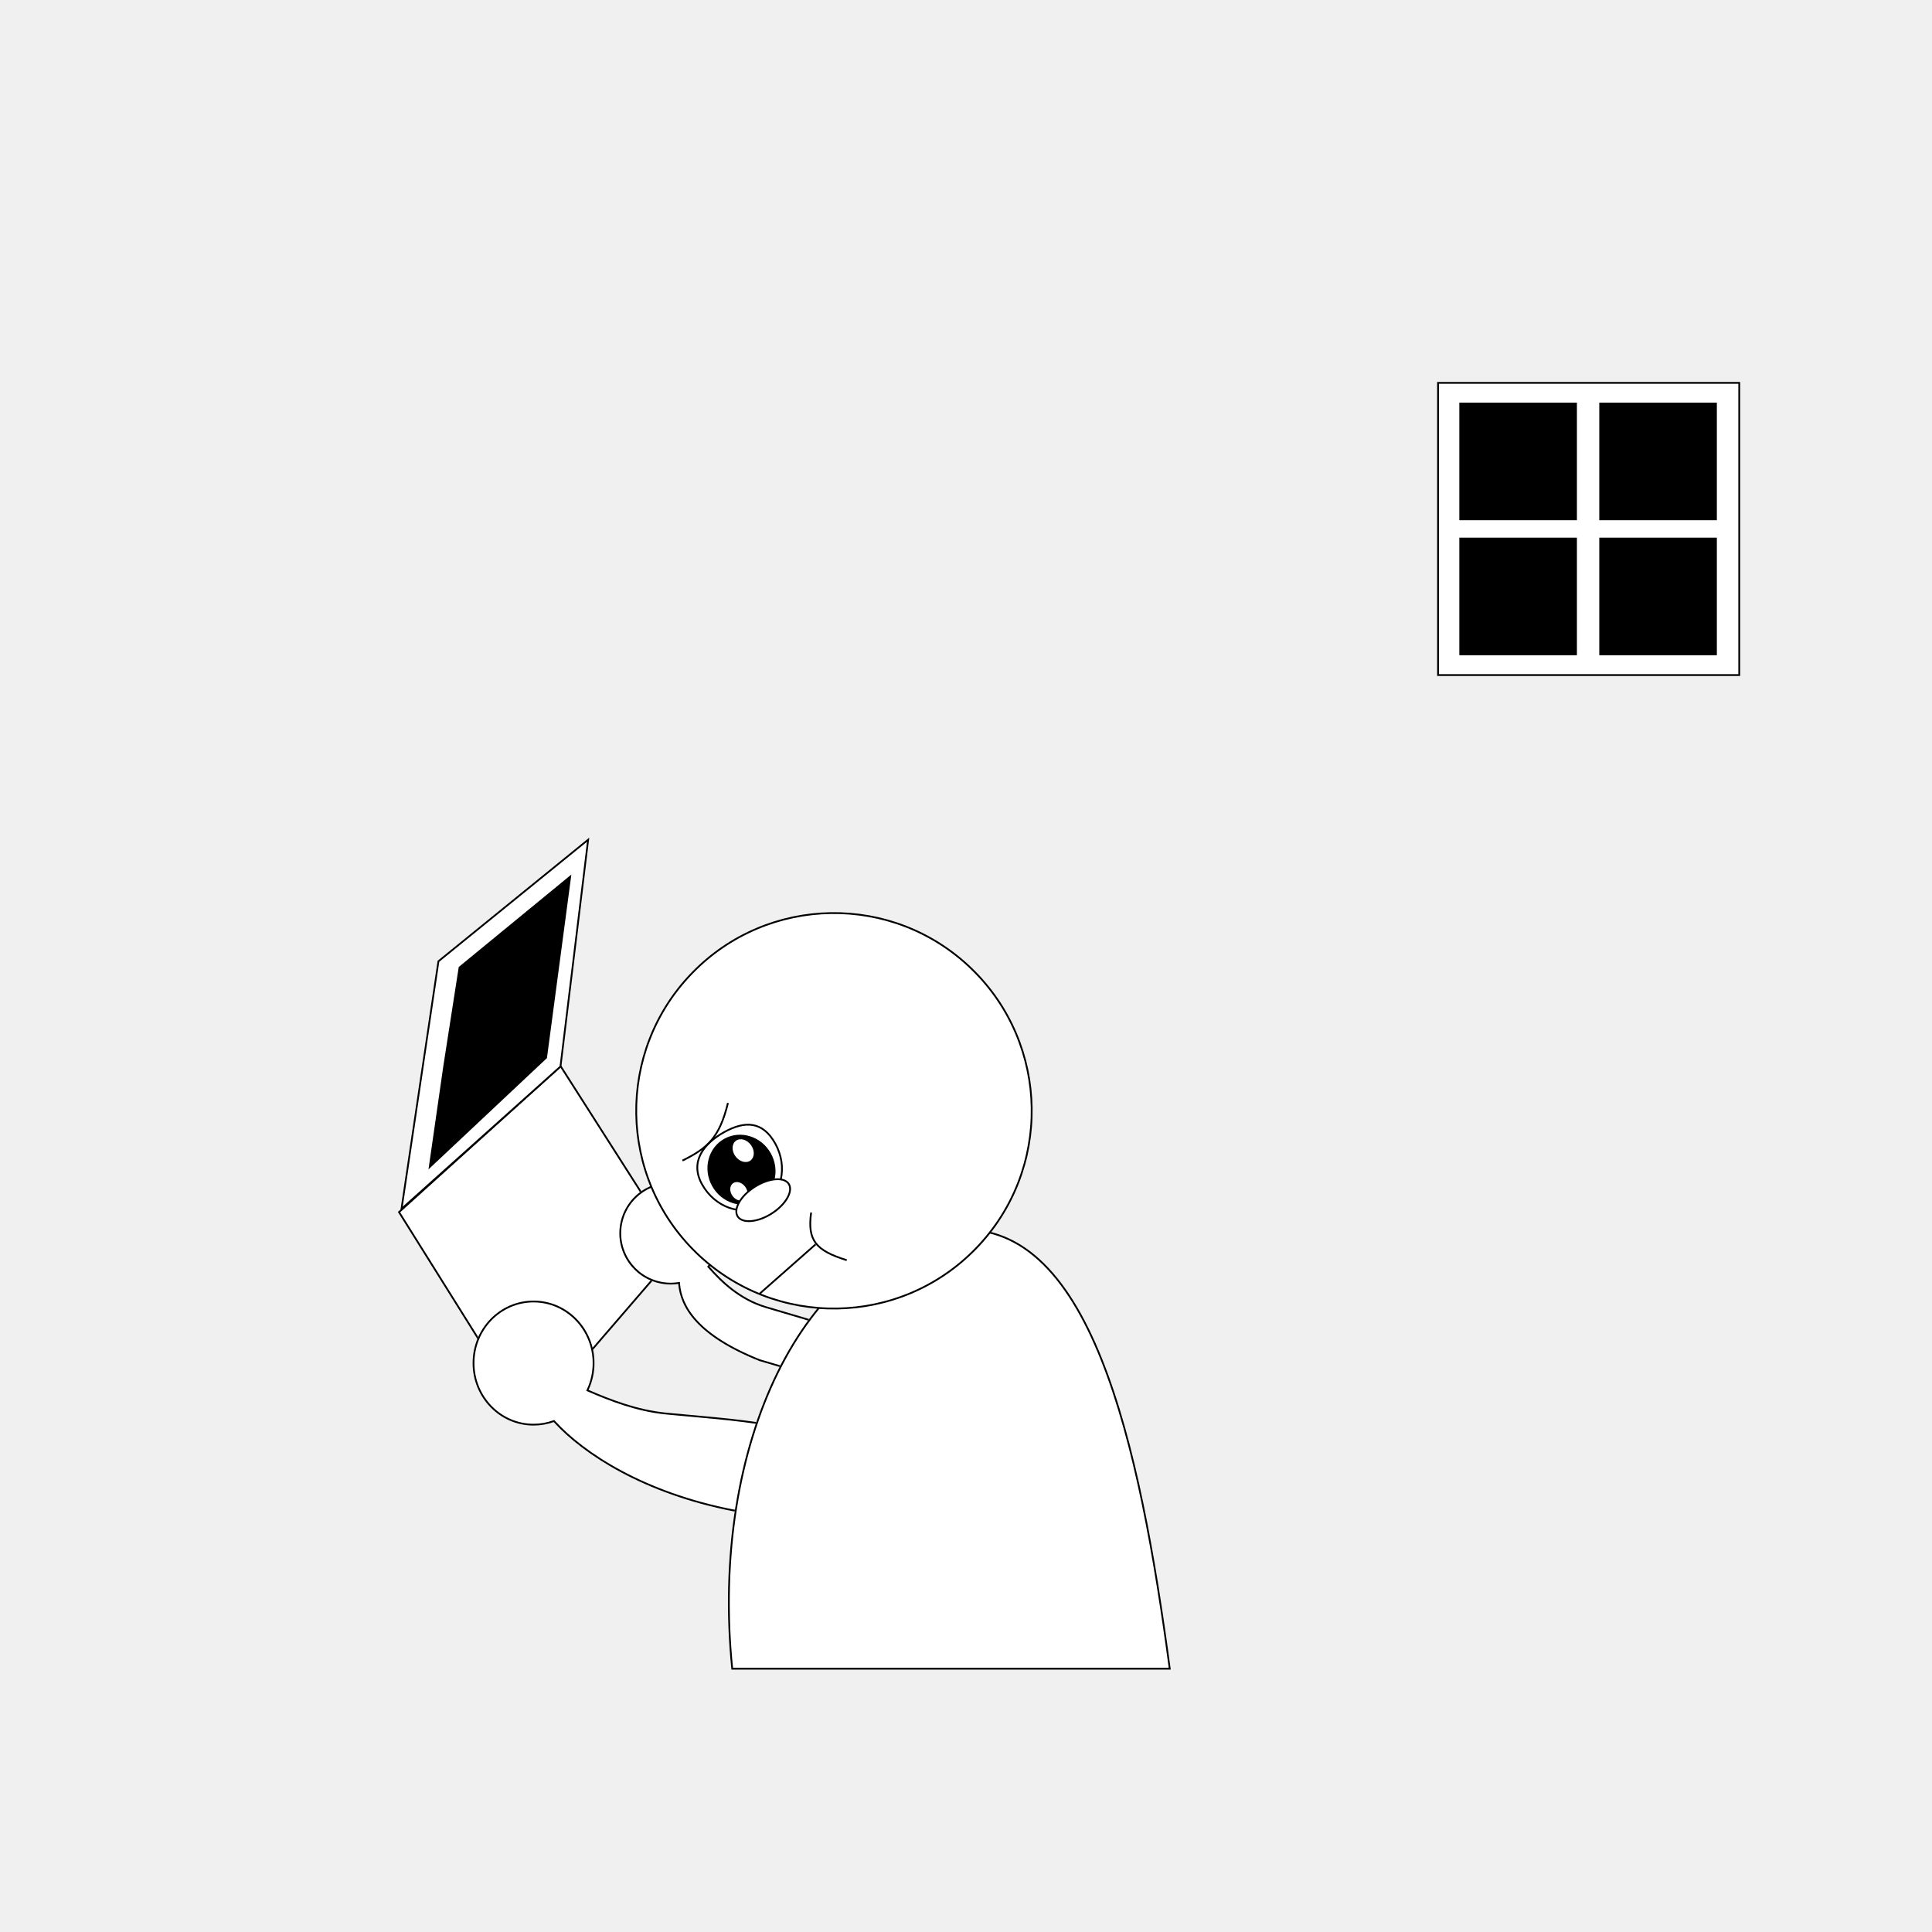
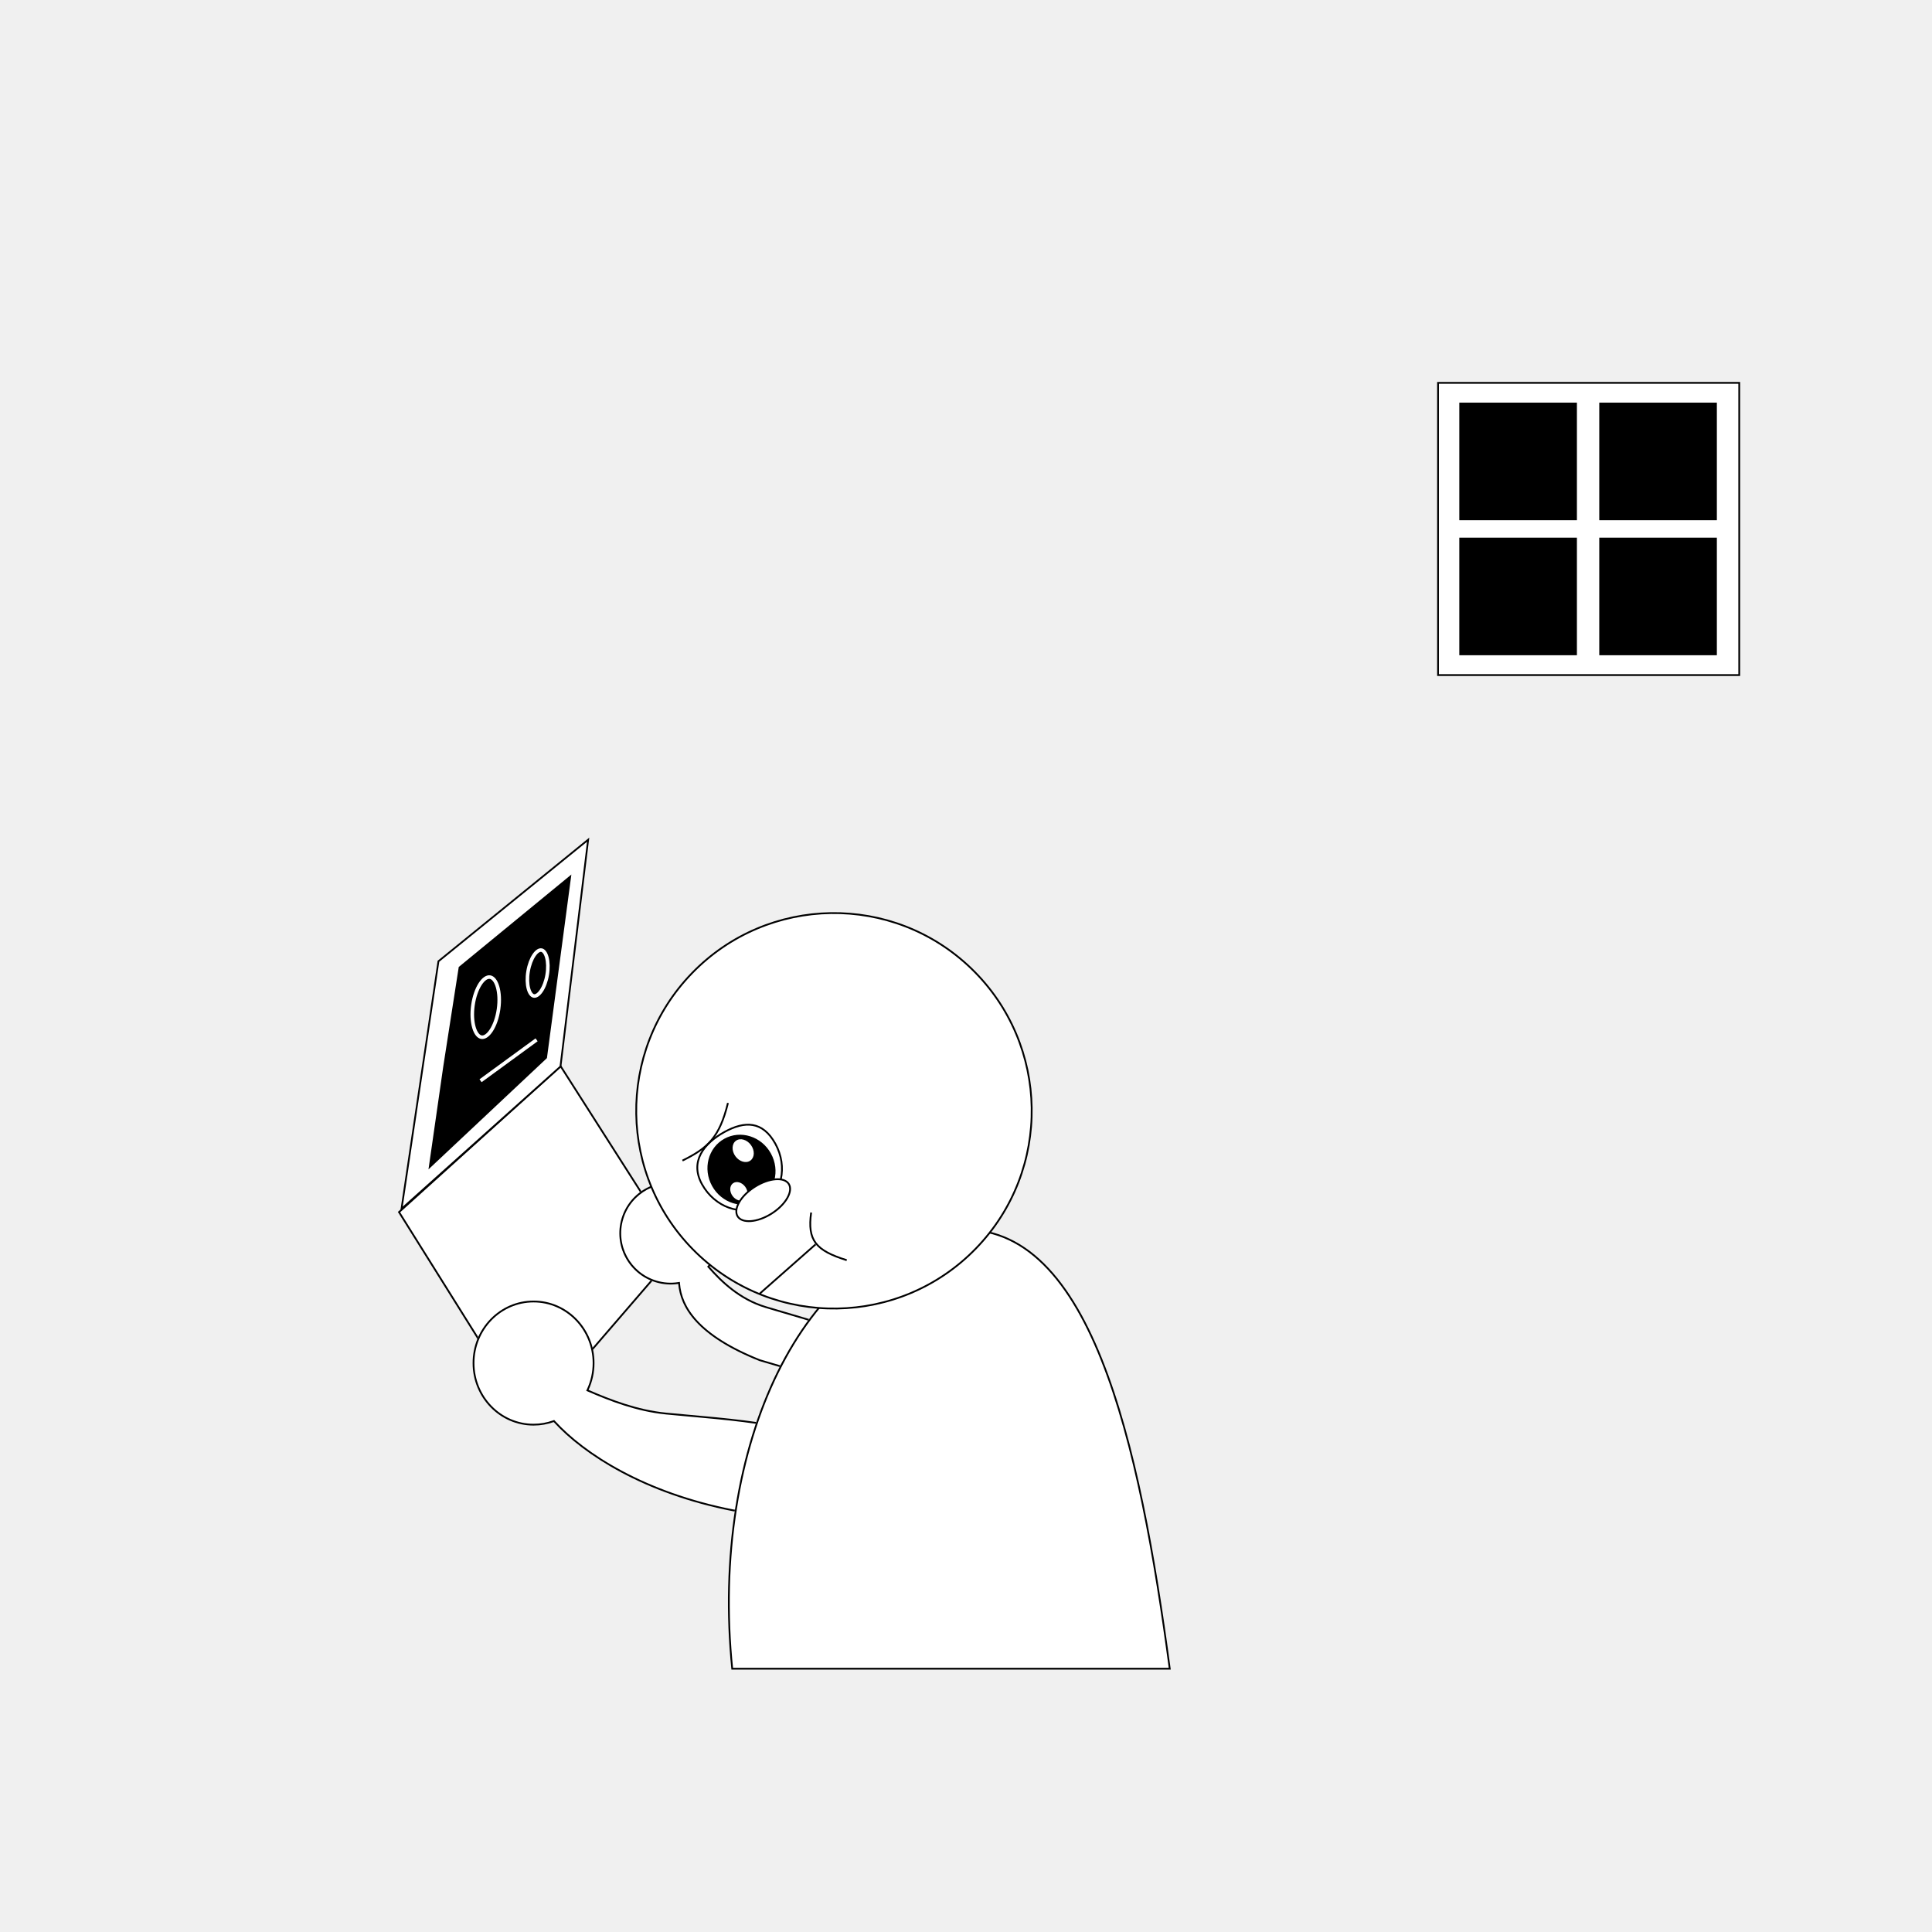
<svg xmlns="http://www.w3.org/2000/svg" width="1081" height="1081" viewBox="0 0 1081 1081" fill="none">
  <path d="M296.6 795.368L223.26 678.194L313.706 596.601L379.321 699.431L296.6 795.368Z" fill="white" stroke="black" />
  <mask id="path-2-inside-1" fill="white">
    <path fill-rule="evenodd" clip-rule="evenodd" d="M396.987 708.715C399.514 705.777 401.482 702.276 402.676 698.328C407.259 683.17 398.688 667.167 383.53 662.583C368.372 657.999 352.368 666.571 347.785 681.729C343.201 696.887 351.773 712.89 366.93 717.474C371.138 718.746 375.411 719.005 379.486 718.391C380.583 731.423 389.844 747.526 424.902 761.531C455.759 770.862 463.196 771.786 466.628 760.436C516.4 756.601 468.507 742.579 438.044 733.661C434.56 732.641 431.305 731.688 428.449 730.824C414.157 726.502 404.055 716.78 396.987 708.715Z" />
  </mask>
  <path fill-rule="evenodd" clip-rule="evenodd" d="M396.987 708.715C399.514 705.777 401.482 702.276 402.676 698.328C407.259 683.17 398.688 667.167 383.53 662.583C368.372 657.999 352.368 666.571 347.785 681.729C343.201 696.887 351.773 712.89 366.93 717.474C371.138 718.746 375.411 719.005 379.486 718.391C380.583 731.423 389.844 747.526 424.902 761.531C455.759 770.862 463.196 771.786 466.628 760.436C516.4 756.601 468.507 742.579 438.044 733.661C434.56 732.641 431.305 731.688 428.449 730.824C414.157 726.502 404.055 716.78 396.987 708.715Z" fill="white" />
-   <path d="M396.987 708.715L396.229 708.063L395.663 708.721L396.235 709.374L396.987 708.715ZM379.486 718.391L380.483 718.307L380.393 717.243L379.337 717.402L379.486 718.391ZM424.902 761.531L424.531 762.459L424.571 762.475L424.612 762.488L424.902 761.531ZM466.628 760.436L466.551 759.439L465.869 759.492L465.671 760.147L466.628 760.436ZM438.044 733.661L438.325 732.701L438.325 732.701L438.044 733.661ZM401.718 698.039C400.566 701.85 398.666 705.228 396.229 708.063L397.746 709.367C400.361 706.325 402.398 702.701 403.633 698.618L401.718 698.039ZM383.24 663.54C397.869 667.964 406.142 683.41 401.718 698.039L403.633 698.618C408.377 682.931 399.506 666.369 383.819 661.626L383.24 663.54ZM348.742 682.018C353.166 667.389 368.611 659.116 383.24 663.54L383.819 661.626C368.133 656.882 351.571 665.753 346.827 681.439L348.742 682.018ZM367.22 716.517C352.591 712.093 344.318 696.647 348.742 682.018L346.827 681.439C342.084 697.126 350.955 713.688 366.641 718.431L367.22 716.517ZM379.337 717.402C375.405 717.995 371.282 717.745 367.22 716.517L366.641 718.431C370.994 719.747 375.416 720.016 379.635 719.38L379.337 717.402ZM425.273 760.602C390.396 746.67 381.535 730.809 380.483 718.307L378.49 718.475C379.631 732.038 389.292 748.383 424.531 762.459L425.273 760.602ZM465.671 760.147C464.837 762.902 463.806 764.753 462.365 765.935C460.941 767.103 458.98 767.729 456.046 767.739C453.096 767.749 449.26 767.137 444.19 765.92C439.131 764.706 432.905 762.906 425.191 760.574L424.612 762.488C432.328 764.821 438.603 766.636 443.723 767.865C448.834 769.091 452.858 769.75 456.053 769.739C459.264 769.728 461.734 769.04 463.634 767.481C465.518 765.935 466.702 763.645 467.585 760.726L465.671 760.147ZM437.763 734.62C445.382 736.851 454.071 739.395 462.049 742.018C470.043 744.645 477.257 747.332 481.954 749.837C484.327 751.103 485.927 752.257 486.701 753.247C487.079 753.73 487.188 754.084 487.189 754.326C487.19 754.54 487.108 754.818 486.743 755.175C485.945 755.958 484.103 756.81 480.719 757.575C477.392 758.328 472.751 758.962 466.551 759.439L466.705 761.433C472.948 760.952 477.698 760.309 481.16 759.526C484.565 758.756 486.909 757.813 488.143 756.603C488.796 755.963 489.192 755.195 489.189 754.32C489.186 753.474 488.81 752.697 488.277 752.015C487.227 750.673 485.302 749.356 482.895 748.073C478.032 745.478 470.672 742.747 462.673 740.118C454.659 737.483 445.937 734.93 438.325 732.701L437.763 734.62ZM428.16 731.781C431.02 732.646 434.28 733.601 437.763 734.62L438.325 732.701C434.84 731.681 431.589 730.729 428.739 729.867L428.16 731.781ZM396.235 709.374C403.342 717.483 413.596 727.377 428.16 731.781L428.739 729.867C414.717 725.627 404.768 716.076 397.739 708.056L396.235 709.374Z" fill="black" mask="url(#path-2-inside-1)" />
+   <path d="M396.987 708.715L396.229 708.063L395.663 708.721L396.235 709.374L396.987 708.715ZM379.486 718.391L380.483 718.307L380.393 717.243L379.337 717.402L379.486 718.391ZM424.902 761.531L424.531 762.459L424.571 762.475L424.612 762.488L424.902 761.531ZM466.628 760.436L466.551 759.439L465.869 759.492L465.671 760.147L466.628 760.436ZM438.044 733.661L438.325 732.701L438.044 733.661ZM401.718 698.039C400.566 701.85 398.666 705.228 396.229 708.063L397.746 709.367C400.361 706.325 402.398 702.701 403.633 698.618L401.718 698.039ZM383.24 663.54C397.869 667.964 406.142 683.41 401.718 698.039L403.633 698.618C408.377 682.931 399.506 666.369 383.819 661.626L383.24 663.54ZM348.742 682.018C353.166 667.389 368.611 659.116 383.24 663.54L383.819 661.626C368.133 656.882 351.571 665.753 346.827 681.439L348.742 682.018ZM367.22 716.517C352.591 712.093 344.318 696.647 348.742 682.018L346.827 681.439C342.084 697.126 350.955 713.688 366.641 718.431L367.22 716.517ZM379.337 717.402C375.405 717.995 371.282 717.745 367.22 716.517L366.641 718.431C370.994 719.747 375.416 720.016 379.635 719.38L379.337 717.402ZM425.273 760.602C390.396 746.67 381.535 730.809 380.483 718.307L378.49 718.475C379.631 732.038 389.292 748.383 424.531 762.459L425.273 760.602ZM465.671 760.147C464.837 762.902 463.806 764.753 462.365 765.935C460.941 767.103 458.98 767.729 456.046 767.739C453.096 767.749 449.26 767.137 444.19 765.92C439.131 764.706 432.905 762.906 425.191 760.574L424.612 762.488C432.328 764.821 438.603 766.636 443.723 767.865C448.834 769.091 452.858 769.75 456.053 769.739C459.264 769.728 461.734 769.04 463.634 767.481C465.518 765.935 466.702 763.645 467.585 760.726L465.671 760.147ZM437.763 734.62C445.382 736.851 454.071 739.395 462.049 742.018C470.043 744.645 477.257 747.332 481.954 749.837C484.327 751.103 485.927 752.257 486.701 753.247C487.079 753.73 487.188 754.084 487.189 754.326C487.19 754.54 487.108 754.818 486.743 755.175C485.945 755.958 484.103 756.81 480.719 757.575C477.392 758.328 472.751 758.962 466.551 759.439L466.705 761.433C472.948 760.952 477.698 760.309 481.16 759.526C484.565 758.756 486.909 757.813 488.143 756.603C488.796 755.963 489.192 755.195 489.189 754.32C489.186 753.474 488.81 752.697 488.277 752.015C487.227 750.673 485.302 749.356 482.895 748.073C478.032 745.478 470.672 742.747 462.673 740.118C454.659 737.483 445.937 734.93 438.325 732.701L437.763 734.62ZM428.16 731.781C431.02 732.646 434.28 733.601 437.763 734.62L438.325 732.701C434.84 731.681 431.589 730.729 428.739 729.867L428.16 731.781ZM396.235 709.374C403.342 717.483 413.596 727.377 428.16 731.781L428.739 729.867C414.717 725.627 404.768 716.076 397.739 708.056L396.235 709.374Z" fill="black" mask="url(#path-2-inside-1)" />
  <mask id="path-4-inside-2" fill="white">
    <path fill-rule="evenodd" clip-rule="evenodd" d="M329.332 777.678C331.441 773.132 332.622 768.046 332.622 762.677C332.622 743.37 317.36 727.719 298.534 727.719C279.709 727.719 264.447 743.37 264.447 762.677C264.447 781.984 279.709 797.635 298.534 797.635C302.482 797.635 306.272 796.947 309.798 795.681C326.545 814.005 360.269 835.835 410.335 845.612C437.074 848.266 434.398 842.69 430.185 833.911C428.115 829.596 425.673 824.508 426.17 819.243C486.033 800.595 424.243 795.064 384.939 791.546C380.445 791.144 376.245 790.768 372.555 790.401C356.594 788.818 341.634 783.029 329.332 777.678Z" />
  </mask>
  <path fill-rule="evenodd" clip-rule="evenodd" d="M329.332 777.678C331.441 773.132 332.622 768.046 332.622 762.677C332.622 743.37 317.36 727.719 298.534 727.719C279.709 727.719 264.447 743.37 264.447 762.677C264.447 781.984 279.709 797.635 298.534 797.635C302.482 797.635 306.272 796.947 309.798 795.681C326.545 814.005 360.269 835.835 410.335 845.612C437.074 848.266 434.398 842.69 430.185 833.911C428.115 829.596 425.673 824.508 426.17 819.243C486.033 800.595 424.243 795.064 384.939 791.546C380.445 791.144 376.245 790.768 372.555 790.401C356.594 788.818 341.634 783.029 329.332 777.678Z" fill="white" />
-   <path d="M329.332 777.678L328.425 777.257L327.994 778.186L328.933 778.595L329.332 777.678ZM309.798 795.681L310.536 795.006L310.087 794.515L309.46 794.74L309.798 795.681ZM410.335 845.612L410.143 846.594L410.189 846.603L410.236 846.607L410.335 845.612ZM430.185 833.911L429.284 834.344L429.284 834.344L430.185 833.911ZM426.17 819.243L425.872 818.288L425.237 818.486L425.174 819.149L426.17 819.243ZM384.939 791.546L385.028 790.55L385.028 790.55L384.939 791.546ZM372.555 790.401L372.653 789.406L372.653 789.406L372.555 790.401ZM331.622 762.677C331.622 767.898 330.474 772.841 328.425 777.257L330.239 778.099C332.409 773.423 333.622 768.194 333.622 762.677H331.622ZM298.534 728.719C316.784 728.719 331.622 743.898 331.622 762.677H333.622C333.622 742.842 317.936 726.719 298.534 726.719V728.719ZM265.447 762.677C265.447 743.898 280.284 728.719 298.534 728.719V726.719C279.133 726.719 263.447 742.842 263.447 762.677H265.447ZM298.534 796.635C280.284 796.635 265.447 781.455 265.447 762.677H263.447C263.447 782.512 279.133 798.635 298.534 798.635V796.635ZM309.46 794.74C306.041 795.967 302.365 796.635 298.534 796.635V798.635C302.599 798.635 306.503 797.926 310.136 796.622L309.46 794.74ZM410.527 844.631C360.642 834.889 327.12 813.151 310.536 795.006L309.06 796.356C325.971 814.859 359.897 836.781 410.143 846.594L410.527 844.631ZM429.284 834.344C430.353 836.571 431.255 838.462 431.651 840.057C432.04 841.628 431.87 842.627 431.158 843.344C430.352 844.154 428.63 844.858 425.227 845.141C421.874 845.42 417.098 845.278 410.434 844.617L410.236 846.607C416.942 847.273 421.859 847.429 425.393 847.134C428.876 846.844 431.235 846.103 432.576 844.754C434.011 843.311 434.053 841.435 433.592 839.575C433.136 837.738 432.124 835.64 431.087 833.478L429.284 834.344ZM425.174 819.149C424.647 824.738 427.239 830.082 429.284 834.344L431.087 833.478C428.991 829.111 426.699 824.278 427.165 819.337L425.174 819.149ZM384.85 792.542C394.679 793.422 405.893 794.426 416.256 795.728C426.638 797.032 436.094 798.627 442.435 800.672C445.631 801.703 447.894 802.806 449.112 803.943C449.707 804.499 449.986 805.001 450.066 805.443C450.143 805.867 450.063 806.374 449.663 807.01C448.817 808.354 446.701 810.011 442.757 811.945C438.86 813.856 433.332 815.964 425.872 818.288L426.467 820.197C433.973 817.859 439.609 815.716 443.638 813.741C447.619 811.789 450.19 809.928 451.356 808.075C451.961 807.113 452.218 806.104 452.034 805.086C451.852 804.086 451.27 803.222 450.477 802.481C448.918 801.025 446.292 799.815 443.049 798.769C436.513 796.661 426.893 795.048 416.506 793.743C406.1 792.436 394.851 791.429 385.028 790.55L384.85 792.542ZM372.456 791.397C376.152 791.763 380.357 792.14 384.85 792.542L385.028 790.55C380.533 790.148 376.338 789.772 372.653 789.406L372.456 791.397ZM328.933 778.595C341.253 783.954 356.333 789.797 372.456 791.397L372.653 789.406C356.856 787.839 342.015 782.104 329.731 776.761L328.933 778.595Z" fill="black" mask="url(#path-4-inside-2)" />
+   <path d="M329.332 777.678L328.425 777.257L327.994 778.186L328.933 778.595L329.332 777.678ZM309.798 795.681L310.536 795.007L310.087 794.515L309.46 794.74L309.798 795.681ZM410.335 845.612L410.143 846.594L410.189 846.603L410.236 846.607L410.335 845.612ZM430.185 833.911L429.284 834.344L430.185 833.911ZM426.17 819.243L425.872 818.288L425.237 818.486L425.174 819.149L426.17 819.243ZM384.939 791.546L385.028 790.55L384.939 791.546ZM372.555 790.401L372.653 789.406L372.555 790.401ZM331.622 762.677C331.622 767.898 330.474 772.841 328.425 777.257L330.239 778.099C332.409 773.423 333.622 768.194 333.622 762.677H331.622ZM298.534 728.719C316.784 728.719 331.622 743.898 331.622 762.677H333.622C333.622 742.842 317.936 726.719 298.534 726.719V728.719ZM265.447 762.677C265.447 743.898 280.284 728.719 298.534 728.719V726.719C279.133 726.719 263.447 742.842 263.447 762.677H265.447ZM298.534 796.635C280.284 796.635 265.447 781.455 265.447 762.677H263.447C263.447 782.512 279.133 798.635 298.534 798.635V796.635ZM309.46 794.74C306.041 795.967 302.365 796.635 298.534 796.635V798.635C302.599 798.635 306.503 797.926 310.136 796.622L309.46 794.74ZM410.527 844.631C360.642 834.889 327.12 813.151 310.536 795.007L309.06 796.356C325.971 814.859 359.896 836.781 410.143 846.594L410.527 844.631ZM429.284 834.344C430.353 836.571 431.255 838.462 431.651 840.057C432.04 841.628 431.87 842.627 431.158 843.344C430.352 844.154 428.63 844.858 425.227 845.141C421.874 845.42 417.098 845.278 410.434 844.617L410.236 846.607C416.942 847.273 421.859 847.429 425.393 847.134C428.876 846.844 431.235 846.103 432.576 844.754C434.011 843.311 434.053 841.435 433.592 839.575C433.136 837.738 432.124 835.64 431.087 833.478L429.284 834.344ZM425.174 819.149C424.647 824.738 427.239 830.082 429.284 834.344L431.087 833.478C428.991 829.111 426.699 824.278 427.165 819.337L425.174 819.149ZM384.85 792.542C394.679 793.422 405.893 794.426 416.256 795.728C426.638 797.032 436.094 798.627 442.435 800.672C445.631 801.703 447.894 802.806 449.112 803.943C449.707 804.499 449.986 805.001 450.066 805.443C450.143 805.867 450.063 806.374 449.663 807.01C448.817 808.354 446.701 810.011 442.757 811.945C438.86 813.856 433.332 815.964 425.872 818.288L426.467 820.197C433.973 817.859 439.609 815.716 443.638 813.741C447.619 811.789 450.19 809.928 451.356 808.075C451.961 807.113 452.218 806.104 452.034 805.086C451.852 804.086 451.27 803.222 450.477 802.481C448.918 801.025 446.292 799.815 443.049 798.769C436.513 796.661 426.893 795.048 416.506 793.743C406.1 792.436 394.851 791.429 385.028 790.55L384.85 792.542ZM372.456 791.397C376.152 791.763 380.357 792.14 384.85 792.542L385.028 790.55C380.533 790.148 376.338 789.772 372.653 789.406L372.456 791.397ZM328.933 778.595C341.253 783.954 356.333 789.797 372.456 791.397L372.653 789.406C356.856 787.839 342.015 782.104 329.731 776.761L328.933 778.595Z" fill="black" mask="url(#path-4-inside-2)" />
  <mask id="path-6-inside-3" fill="white">
    <path fill-rule="evenodd" clip-rule="evenodd" d="M409.243 934.19H655.076C638.208 808.652 610.847 677.835 531.11 688.055C449.722 698.485 396.273 807.684 409.243 934.19Z" />
  </mask>
  <path fill-rule="evenodd" clip-rule="evenodd" d="M409.243 934.19H655.076C638.208 808.652 610.847 677.835 531.11 688.055C449.722 698.485 396.273 807.684 409.243 934.19Z" fill="white" />
  <path d="M409.243 934.19L408.248 934.292L408.34 935.19H409.243V934.19ZM655.076 934.19V935.19H656.219L656.067 934.057L655.076 934.19ZM531.11 688.055L531.238 689.046L531.11 688.055ZM409.243 935.19H655.076V933.19H409.243V935.19ZM531.238 689.046C550.852 686.533 567.226 692.676 581.073 705.287C594.956 717.931 606.309 737.091 615.741 760.586C634.605 807.576 645.65 871.551 654.085 934.324L656.067 934.057C647.633 871.291 636.564 807.089 617.597 759.841C608.113 736.217 596.621 716.742 582.42 703.809C568.184 690.843 551.237 684.467 530.983 687.063L531.238 689.046ZM410.238 934.088C403.769 870.992 413.871 812.259 435.689 768.037C457.513 723.804 490.987 694.205 531.238 689.046L530.983 687.063C489.846 692.335 455.901 722.55 433.896 767.152C411.885 811.763 401.747 870.883 408.248 934.292L410.238 934.088Z" fill="black" mask="url(#path-6-inside-3)" />
  <path d="M224.661 676.392L245.318 537.855L329.072 469.846L313.596 596.752L224.661 676.392Z" fill="white" stroke="black" />
  <circle cx="466.622" cy="621.524" r="110.643" transform="rotate(-45.9025 466.622 621.524)" fill="white" stroke="black" />
  <path d="M248.486 596.974L257.15 541.303L319.031 490.512L305.553 591.785L240.446 652.942L248.485 596.98L248.486 596.974Z" fill="black" stroke="black" />
+   <line x1="268.88" y1="604.694" x2="300.235" y2="581.803" stroke="white" stroke-width="2" />
+   <path d="M278.948 564.659C278.263 569.464 276.756 573.624 274.917 576.466C273.027 579.388 271.024 580.589 269.395 580.331C267.766 580.074 266.186 578.305 265.194 574.927C264.228 571.641 263.948 567.198 264.633 562.393C265.317 557.588 266.824 553.427 268.663 550.586C270.553 547.664 272.557 546.463 274.185 546.72C275.814 546.978 277.394 548.747 278.386 552.125C279.352 555.411 279.632 559.854 278.948 564.659Z" stroke="white" stroke-width="2" />
+   <path d="M306.161 545.421C305.539 549.126 304.295 552.306 302.83 554.453C301.311 556.678 299.8 557.474 298.673 557.267C297.546 557.06 296.385 555.773 295.681 553.14C295.002 550.599 294.867 547.166 295.489 543.461C296.11 539.756 297.354 536.576 298.82 534.429C300.338 532.204 301.849 531.408 302.976 531.615C304.103 531.822 305.265 533.109 305.969 535.742C306.648 538.282 306.782 541.716 306.161 545.421Z" stroke="white" stroke-width="2" />
  <path d="M433.82 639.929C440.958 652.823 437.461 668.292 426.182 674.537C414.903 680.781 399.936 675.535 392.798 662.641C389.255 656.242 389.547 650.538 392.105 645.643C394.679 640.717 399.575 636.565 405.315 633.387C411.057 630.208 416.42 628.681 421.203 629.503C425.957 630.32 430.249 633.48 433.82 639.929Z" fill="white" stroke="black" />
  <path d="M430.89 645.614C436.065 654.962 433.048 666.482 424.225 671.367C415.401 676.252 404.036 672.695 398.861 663.347C393.685 653.999 396.702 642.479 405.526 637.593C414.35 632.708 425.715 636.266 430.89 645.614Z" fill="black" stroke="black" />
  <ellipse cx="415.828" cy="643.813" rx="5.359" ry="6.86" transform="rotate(-36.329 415.828 643.813)" fill="white" />
  <ellipse cx="413.425" cy="666.596" rx="4.375" ry="5.6" transform="rotate(-36.329 413.425 666.596)" fill="white" />
  <rect x="804.62" y="214.225" width="168.528" height="163.492" fill="white" stroke="black" />
  <rect x="817.03" y="225.785" width="64.791" height="64.791" fill="black" stroke="black" />
  <rect x="817.03" y="301.331" width="64.791" height="64.791" fill="black" stroke="black" />
  <rect x="895.333" y="225.785" width="64.791" height="64.791" fill="black" stroke="black" />
  <rect x="895.333" y="301.331" width="64.791" height="64.791" fill="black" stroke="black" />
  <path d="M407.306 617.143C402.558 636.413 396.11 642.346 381.85 649.375" stroke="black" />
  <path d="M441.33 662.439C442.569 664.386 442.273 667.187 440.554 670.244C438.847 673.28 435.794 676.446 431.787 678.996C427.779 681.545 423.617 682.968 420.144 683.228C416.646 683.489 413.984 682.57 412.745 680.623C411.506 678.675 411.803 675.874 413.521 672.818C415.228 669.782 418.281 666.615 422.289 664.066C426.297 661.516 430.459 660.093 433.932 659.834C437.429 659.572 440.092 660.491 441.33 662.439Z" fill="white" stroke="black" />
  <line x1="456.336" y1="696.26" x2="425.007" y2="723.897" stroke="black" />
  <path d="M473.764 705.105C456.367 699.678 451.686 694.006 453.852 678.439" stroke="black" />
</svg>
